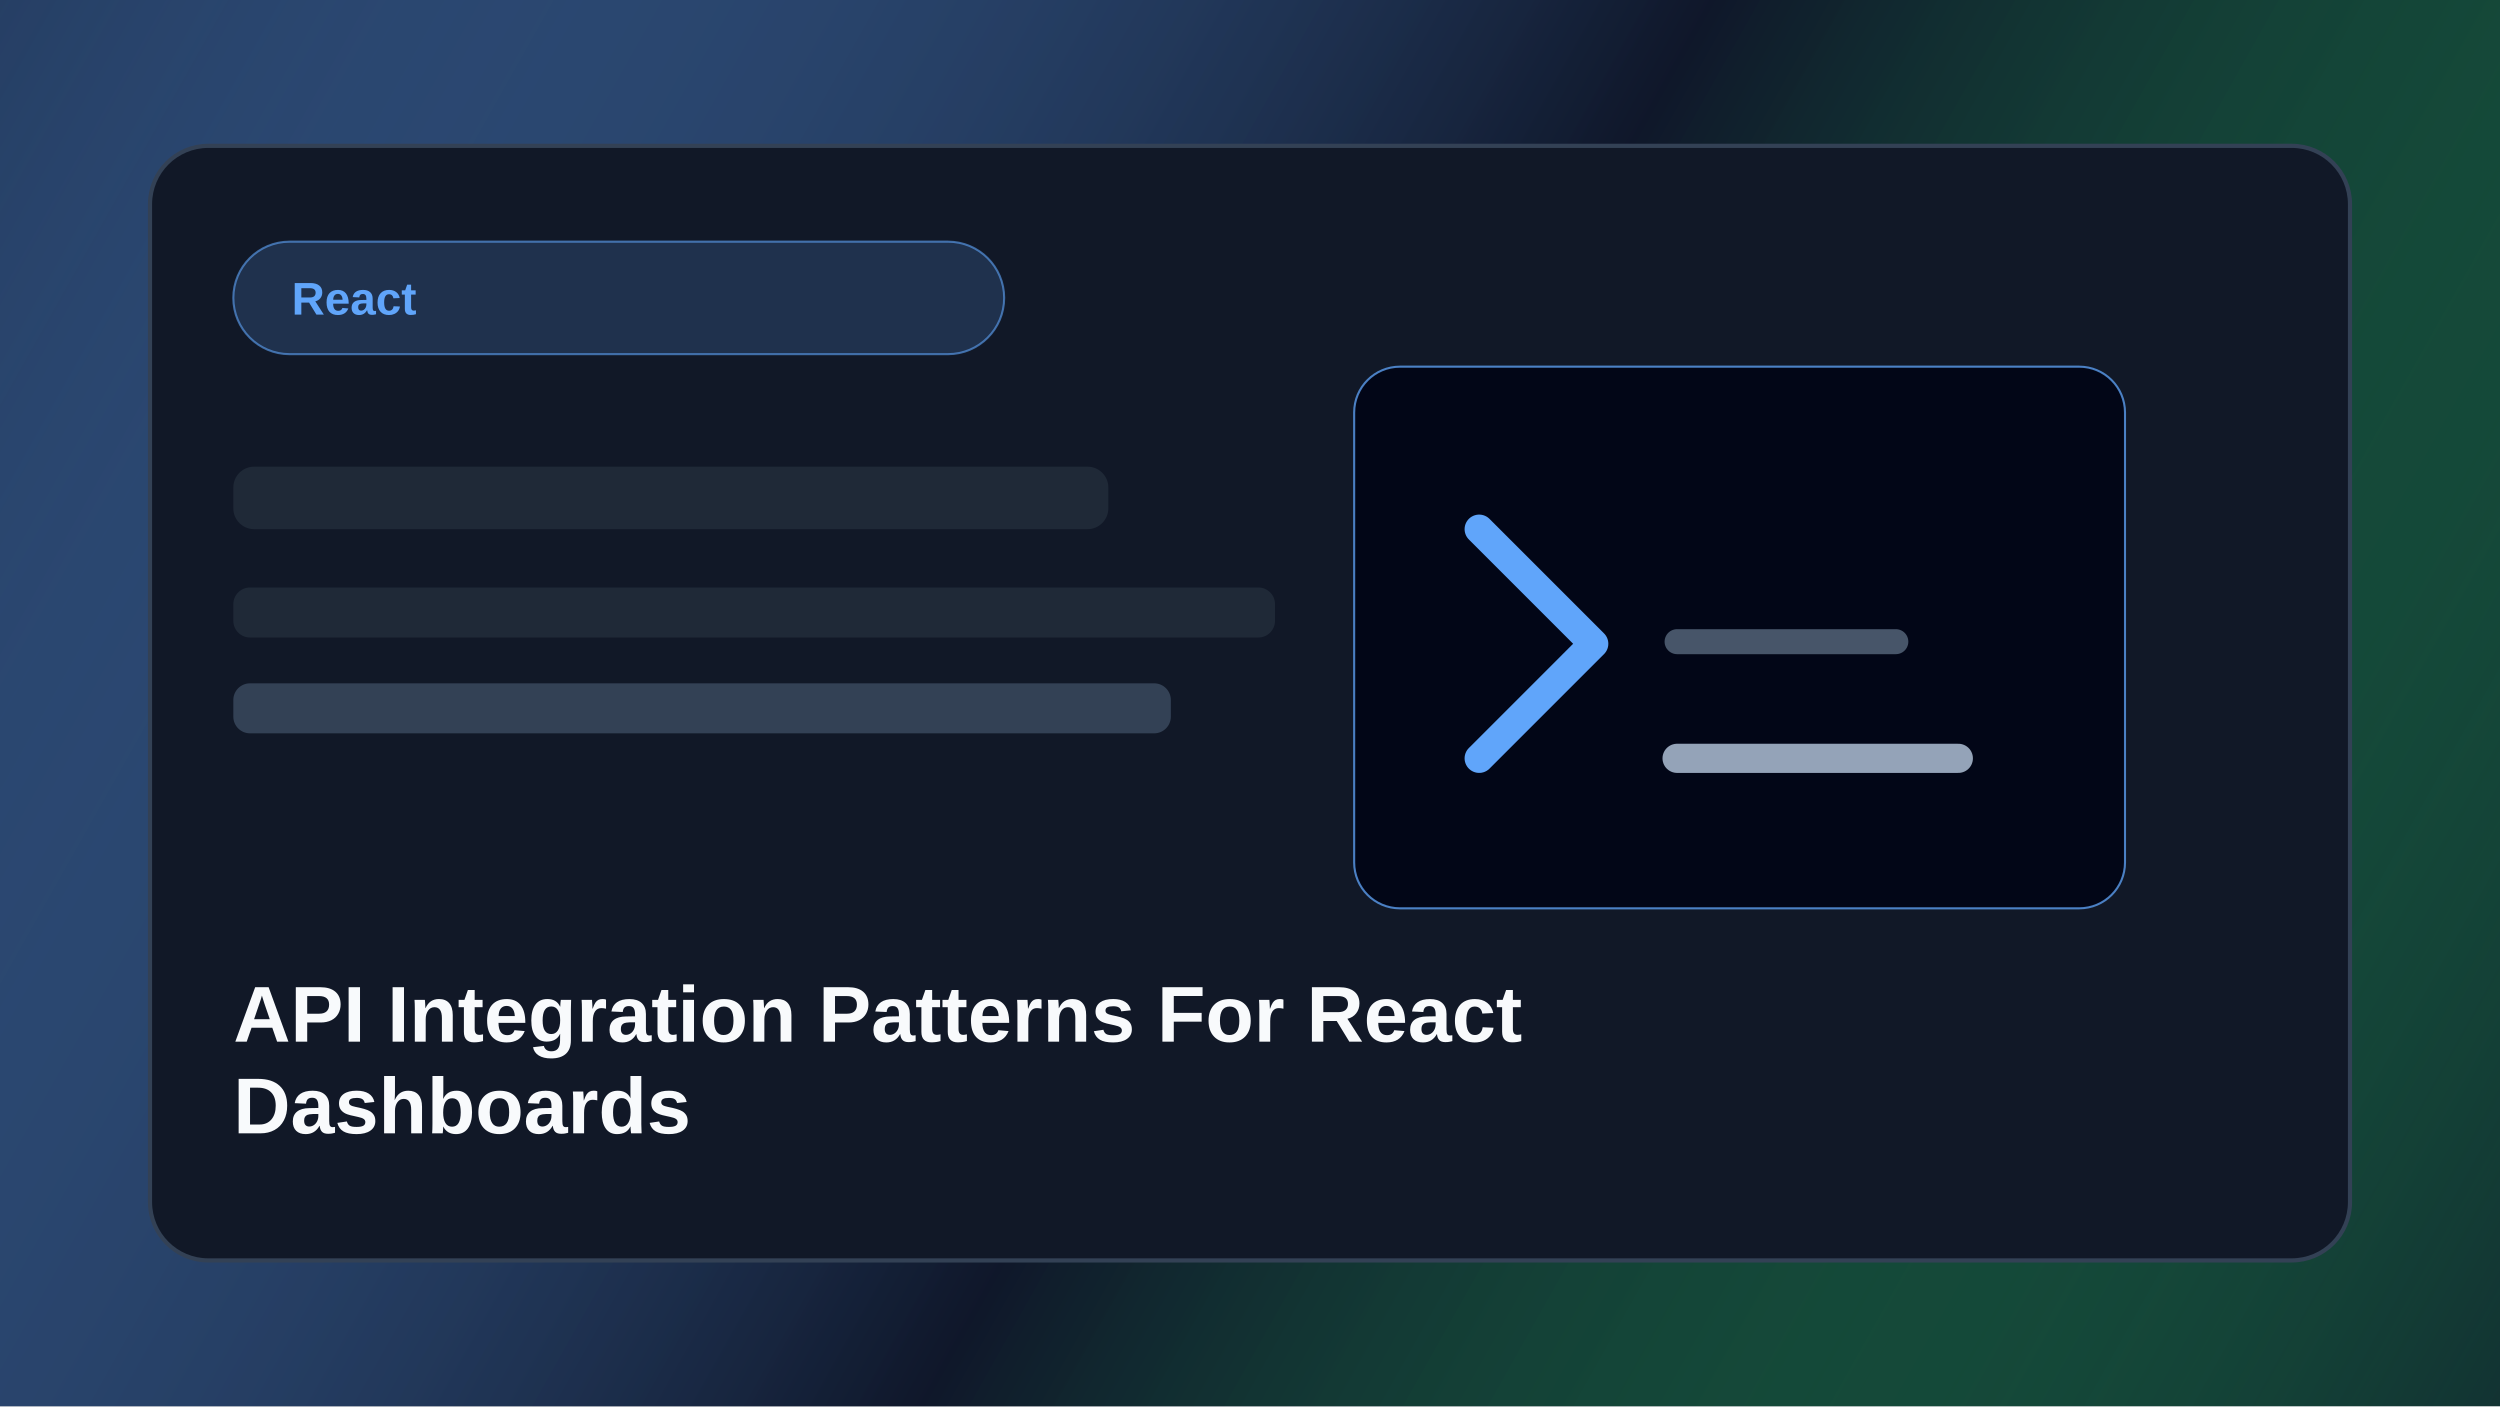
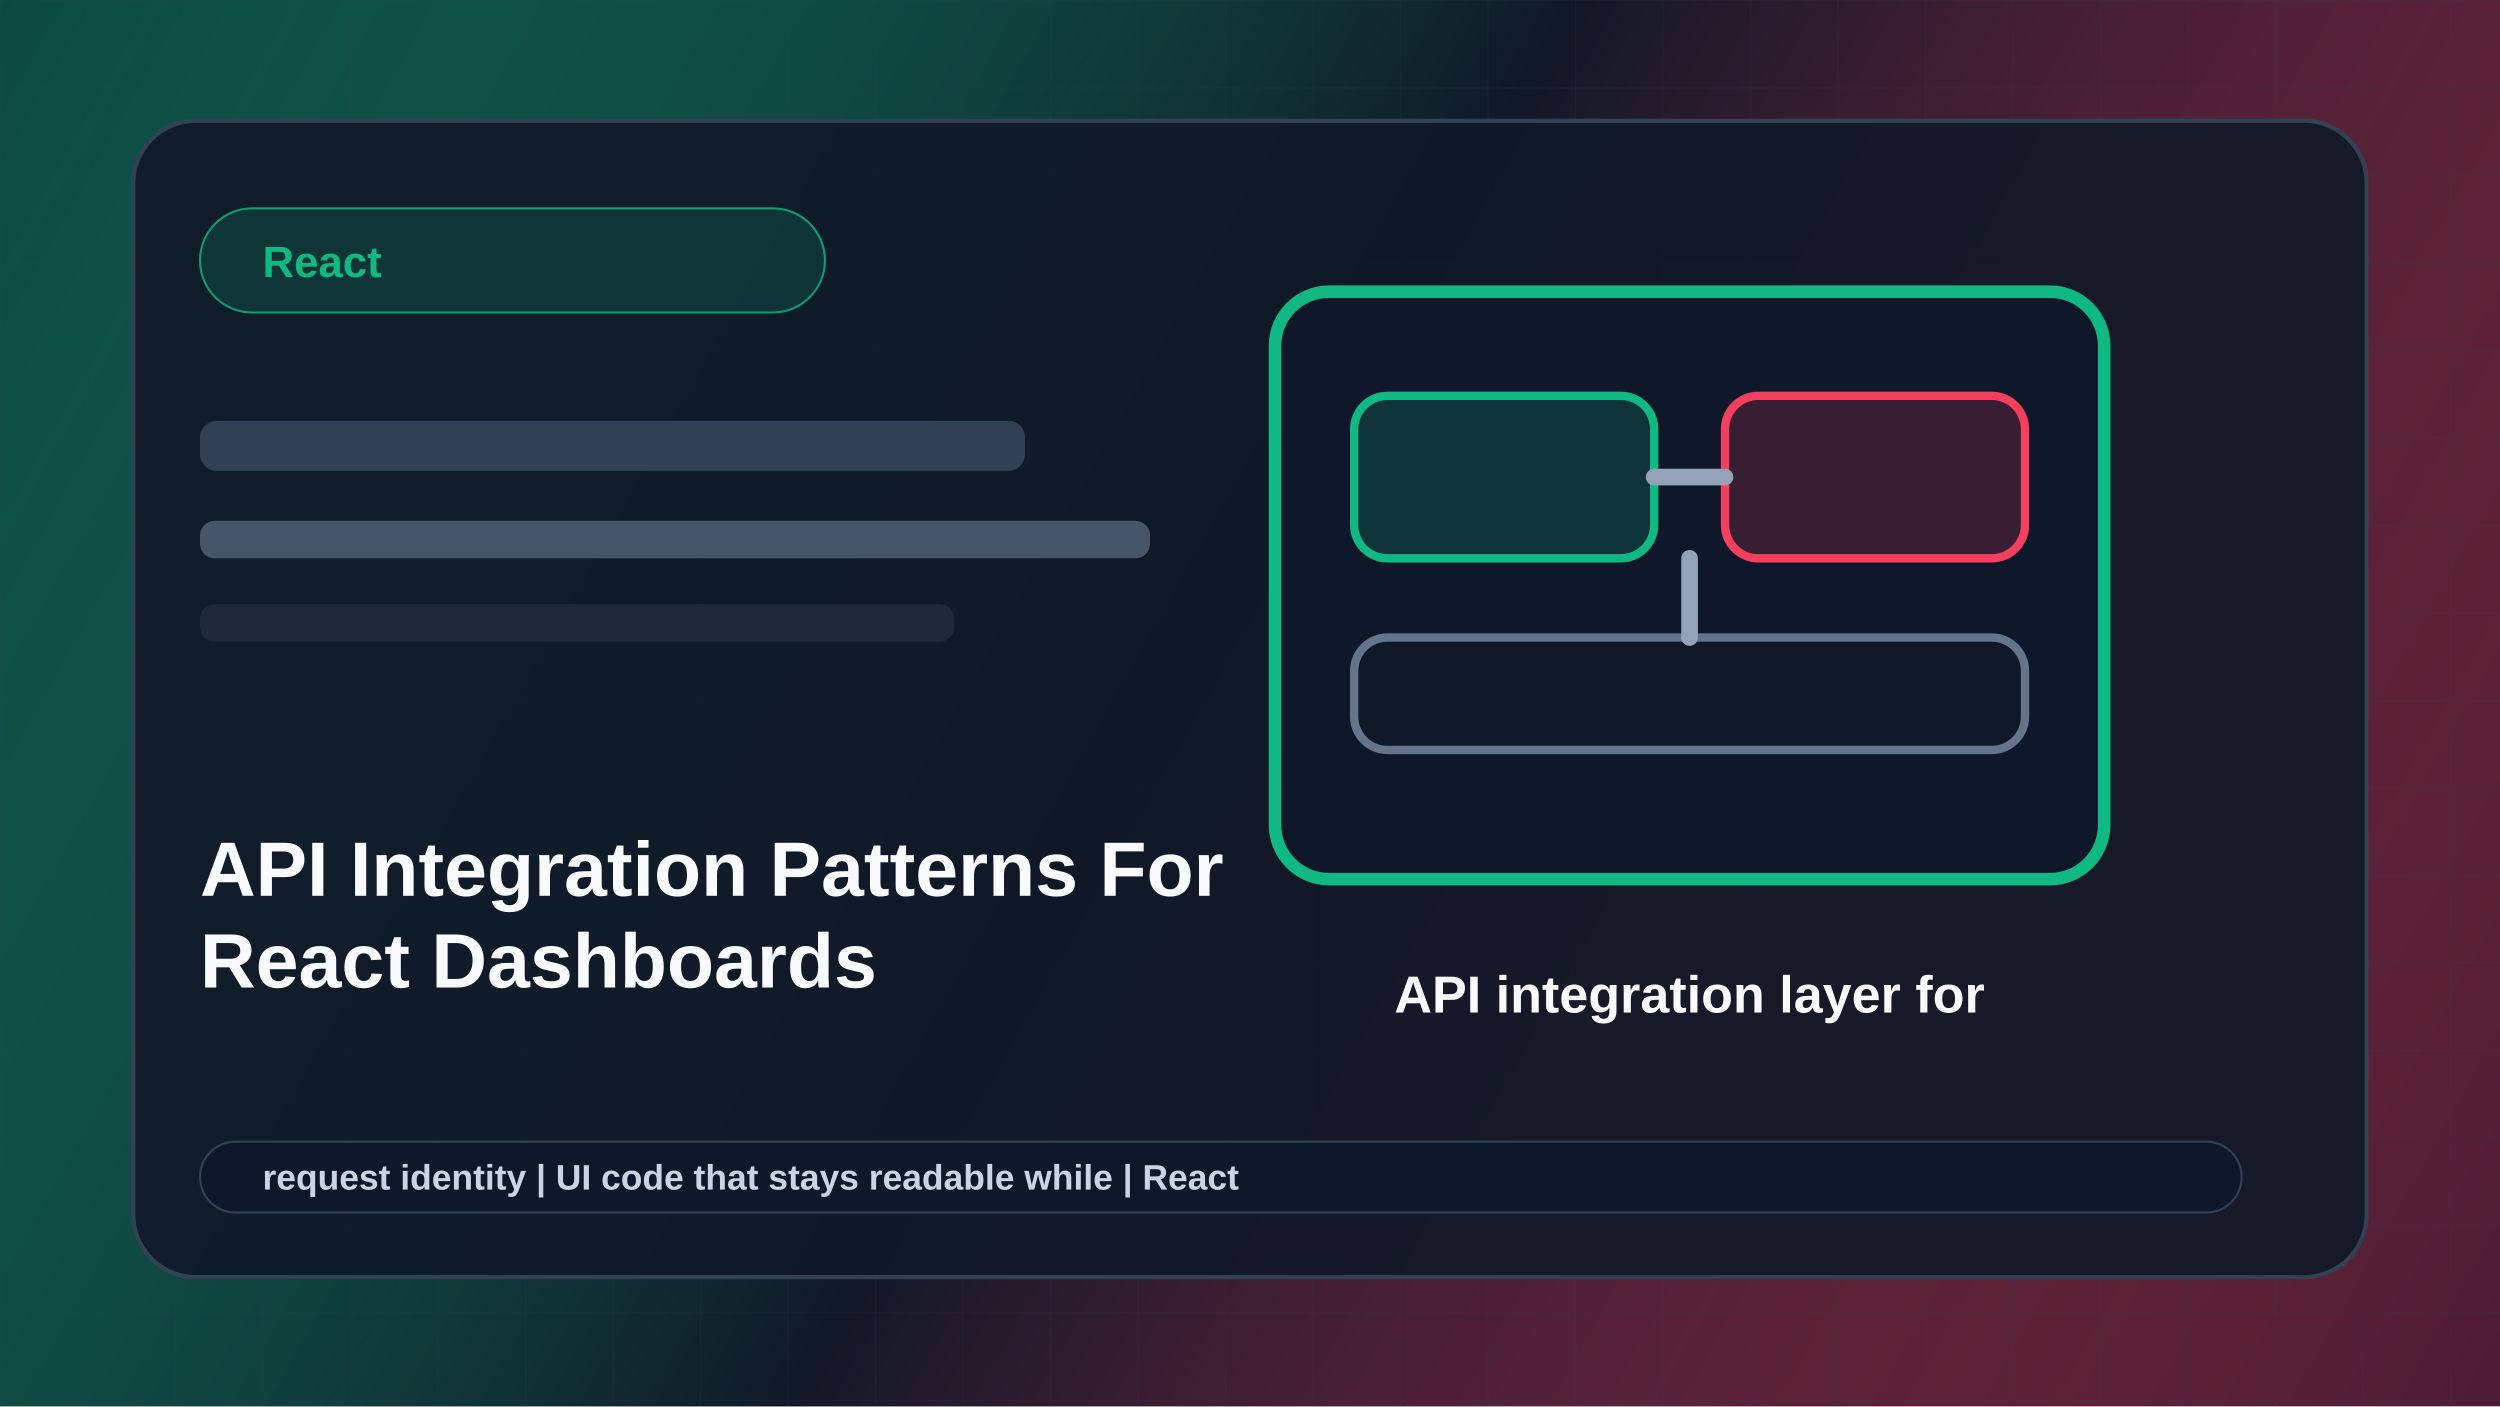
- <svg xmlns="http://www.w3.org/2000/svg" width="1200" height="675" viewBox="0 0 1200 675" fill="none">
-   <rect width="1200" height="675" fill="#0F172A" />
-   <rect width="1200" height="675" fill="url(#bg)" />
-   <rect x="72" y="70" width="1056" height="535" rx="28" fill="#111827" stroke="#334155" stroke-width="2" />
-   <rect x="112" y="116" width="370" height="54" rx="27" fill="#60A5FA" fill-opacity="0.18" stroke="#60A5FA" stroke-opacity="0.6" />
-   <text x="140" y="151" fill="#60A5FA" font-family="Arial, sans-serif" font-size="22" font-weight="700">React</text>
-   <rect x="112" y="224" width="420" height="30" rx="10" fill="#1F2937" />
-   <rect x="112" y="282" width="500" height="24" rx="8" fill="#1F2937" />
-   <rect x="112" y="328" width="450" height="24" rx="8" fill="#334155" />
-   <rect x="650" y="176" width="370" height="260" rx="22" fill="#020617" stroke="#60A5FA" stroke-opacity="0.75" />
-   <path d="M710 254L765 309L710 364" stroke="#60A5FA" stroke-width="14" stroke-linecap="round" stroke-linejoin="round" />
-   <path d="M805 364H940" stroke="#94A3B8" stroke-width="14" stroke-linecap="round" />
-   <path d="M805 308H910" stroke="#475569" stroke-width="12" stroke-linecap="round" />
-   <text x="112" y="500" fill="#F8FAFC" font-family="Arial, sans-serif" font-size="38" font-weight="700">API Integration Patterns For React</text>
-   <text x="112" y="544" fill="#F8FAFC" font-family="Arial, sans-serif" font-size="38" font-weight="700">Dashboards</text>
+ <svg xmlns="http://www.w3.org/2000/svg" width="1200" height="675" viewBox="0 0 1200 675" role="img" aria-labelledby="title desc">
  <defs>
    <linearGradient id="bg" x1="0" y1="0" x2="1200" y2="675" gradientUnits="userSpaceOnUse">
-       <stop stop-color="#60A5FA" stop-opacity="0.28" />
-       <stop offset="0.52" stop-color="#0F172A" stop-opacity="0.96" />
-       <stop offset="1" stop-color="#22C55E" stop-opacity="0.16" />
+       <stop stop-color="#10B981" stop-opacity="0.34" />
+       <stop offset="0.48" stop-color="#111827" stop-opacity="1" />
+       <stop offset="1" stop-color="#F43F5E" stop-opacity="0.28" />
    </linearGradient>
+     <pattern id="grid" width="42" height="42" patternUnits="userSpaceOnUse">
+       <path d="M42 0H0V42" fill="none" stroke="#334155" stroke-opacity="0.35" />
+     </pattern>
  </defs>
+   <rect width="1200" height="675" fill="#0B1020" />
+   <rect width="1200" height="675" fill="url(#bg)" />
+   <rect width="1200" height="675" fill="url(#grid)" opacity="0.55" />
+   <rect x="64" y="58" width="1072" height="555" rx="30" fill="#111827" fill-opacity="0.92" stroke="#334155" stroke-width="2" />
+   <rect x="96" y="100" width="300" height="50" rx="25" fill="#10B981" fill-opacity="0.16" stroke="#10B981" stroke-opacity="0.8" />
+   <text x="126" y="133" fill="#10B981" font-family="Arial, sans-serif" font-size="21" font-weight="800">React</text>
+   <rect x="96" y="202" width="396" height="24" rx="8" fill="#334155" />
+   <rect x="96" y="250" width="456" height="18" rx="7" fill="#475569" />
+   <rect x="96" y="290" width="362" height="18" rx="7" fill="#1F2937" />
+   <rect x="612" y="140" width="398" height="282" rx="26" fill="#0F172A" stroke="#10B981" stroke-width="6" />
+   <rect x="650" y="190" width="144" height="78" rx="16" fill="#10B981" fill-opacity="0.18" stroke="#10B981" stroke-width="4" />
+   <rect x="828" y="190" width="144" height="78" rx="16" fill="#F43F5E" fill-opacity="0.18" stroke="#F43F5E" stroke-width="4" />
+   <rect x="650" y="306" width="322" height="54" rx="16" fill="#111827" stroke="#64748B" stroke-width="4" />
+   <path d="M794 229h34M811 268v38" stroke="#94A3B8" stroke-width="8" stroke-linecap="round" />
+   <text x="811" y="486" text-anchor="middle" fill="#F8FAFC" font-family="Arial" font-size="25" font-weight="700">API integration layer for</text>
+   <rect x="96" y="548" width="980" height="34" rx="17" fill="#0F172A" stroke="#334155" />
+   <text x="126" y="571" fill="#CBD5E1" font-family="Arial, sans-serif" font-size="17" font-weight="700">request identity  |  UI code that stays readable while  |  React</text>
+   <text x="96" y="430" fill="#F8FAFC" font-family="Arial, sans-serif" font-size="37" font-weight="800">API Integration Patterns For</text>
+   <text x="96" y="474" fill="#F8FAFC" font-family="Arial, sans-serif" font-size="37" font-weight="800">React Dashboards</text>
</svg>
